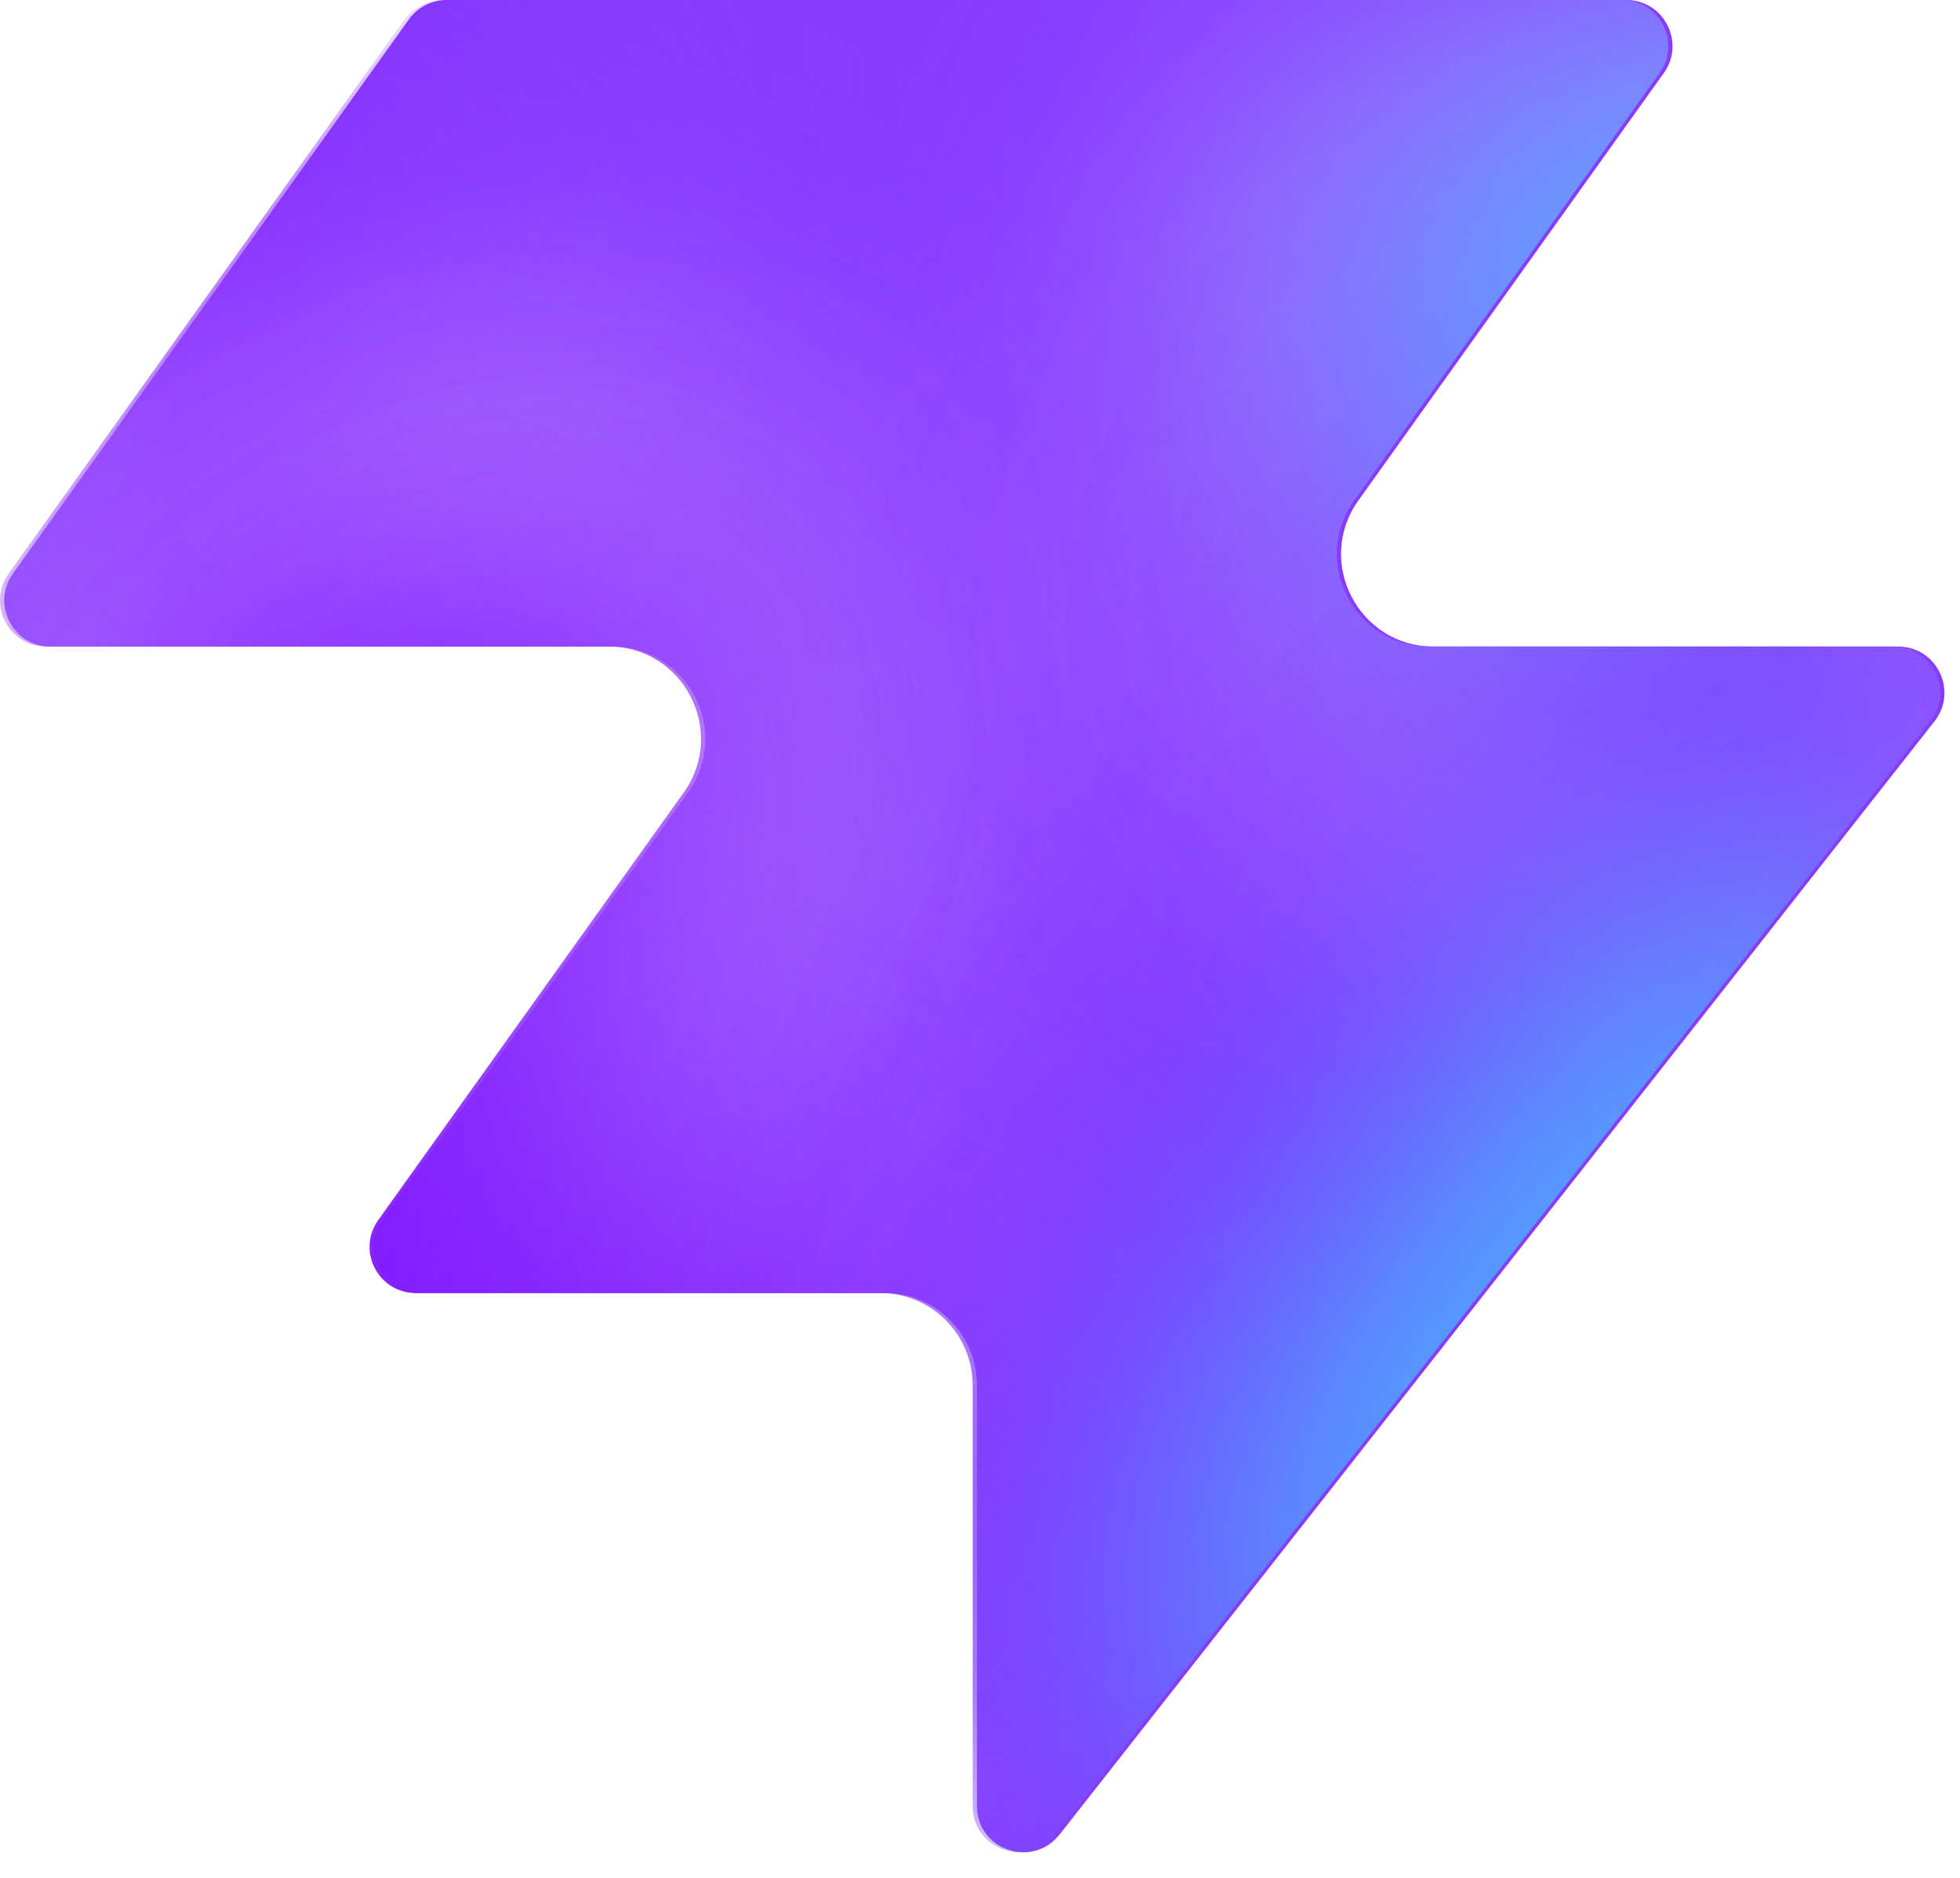
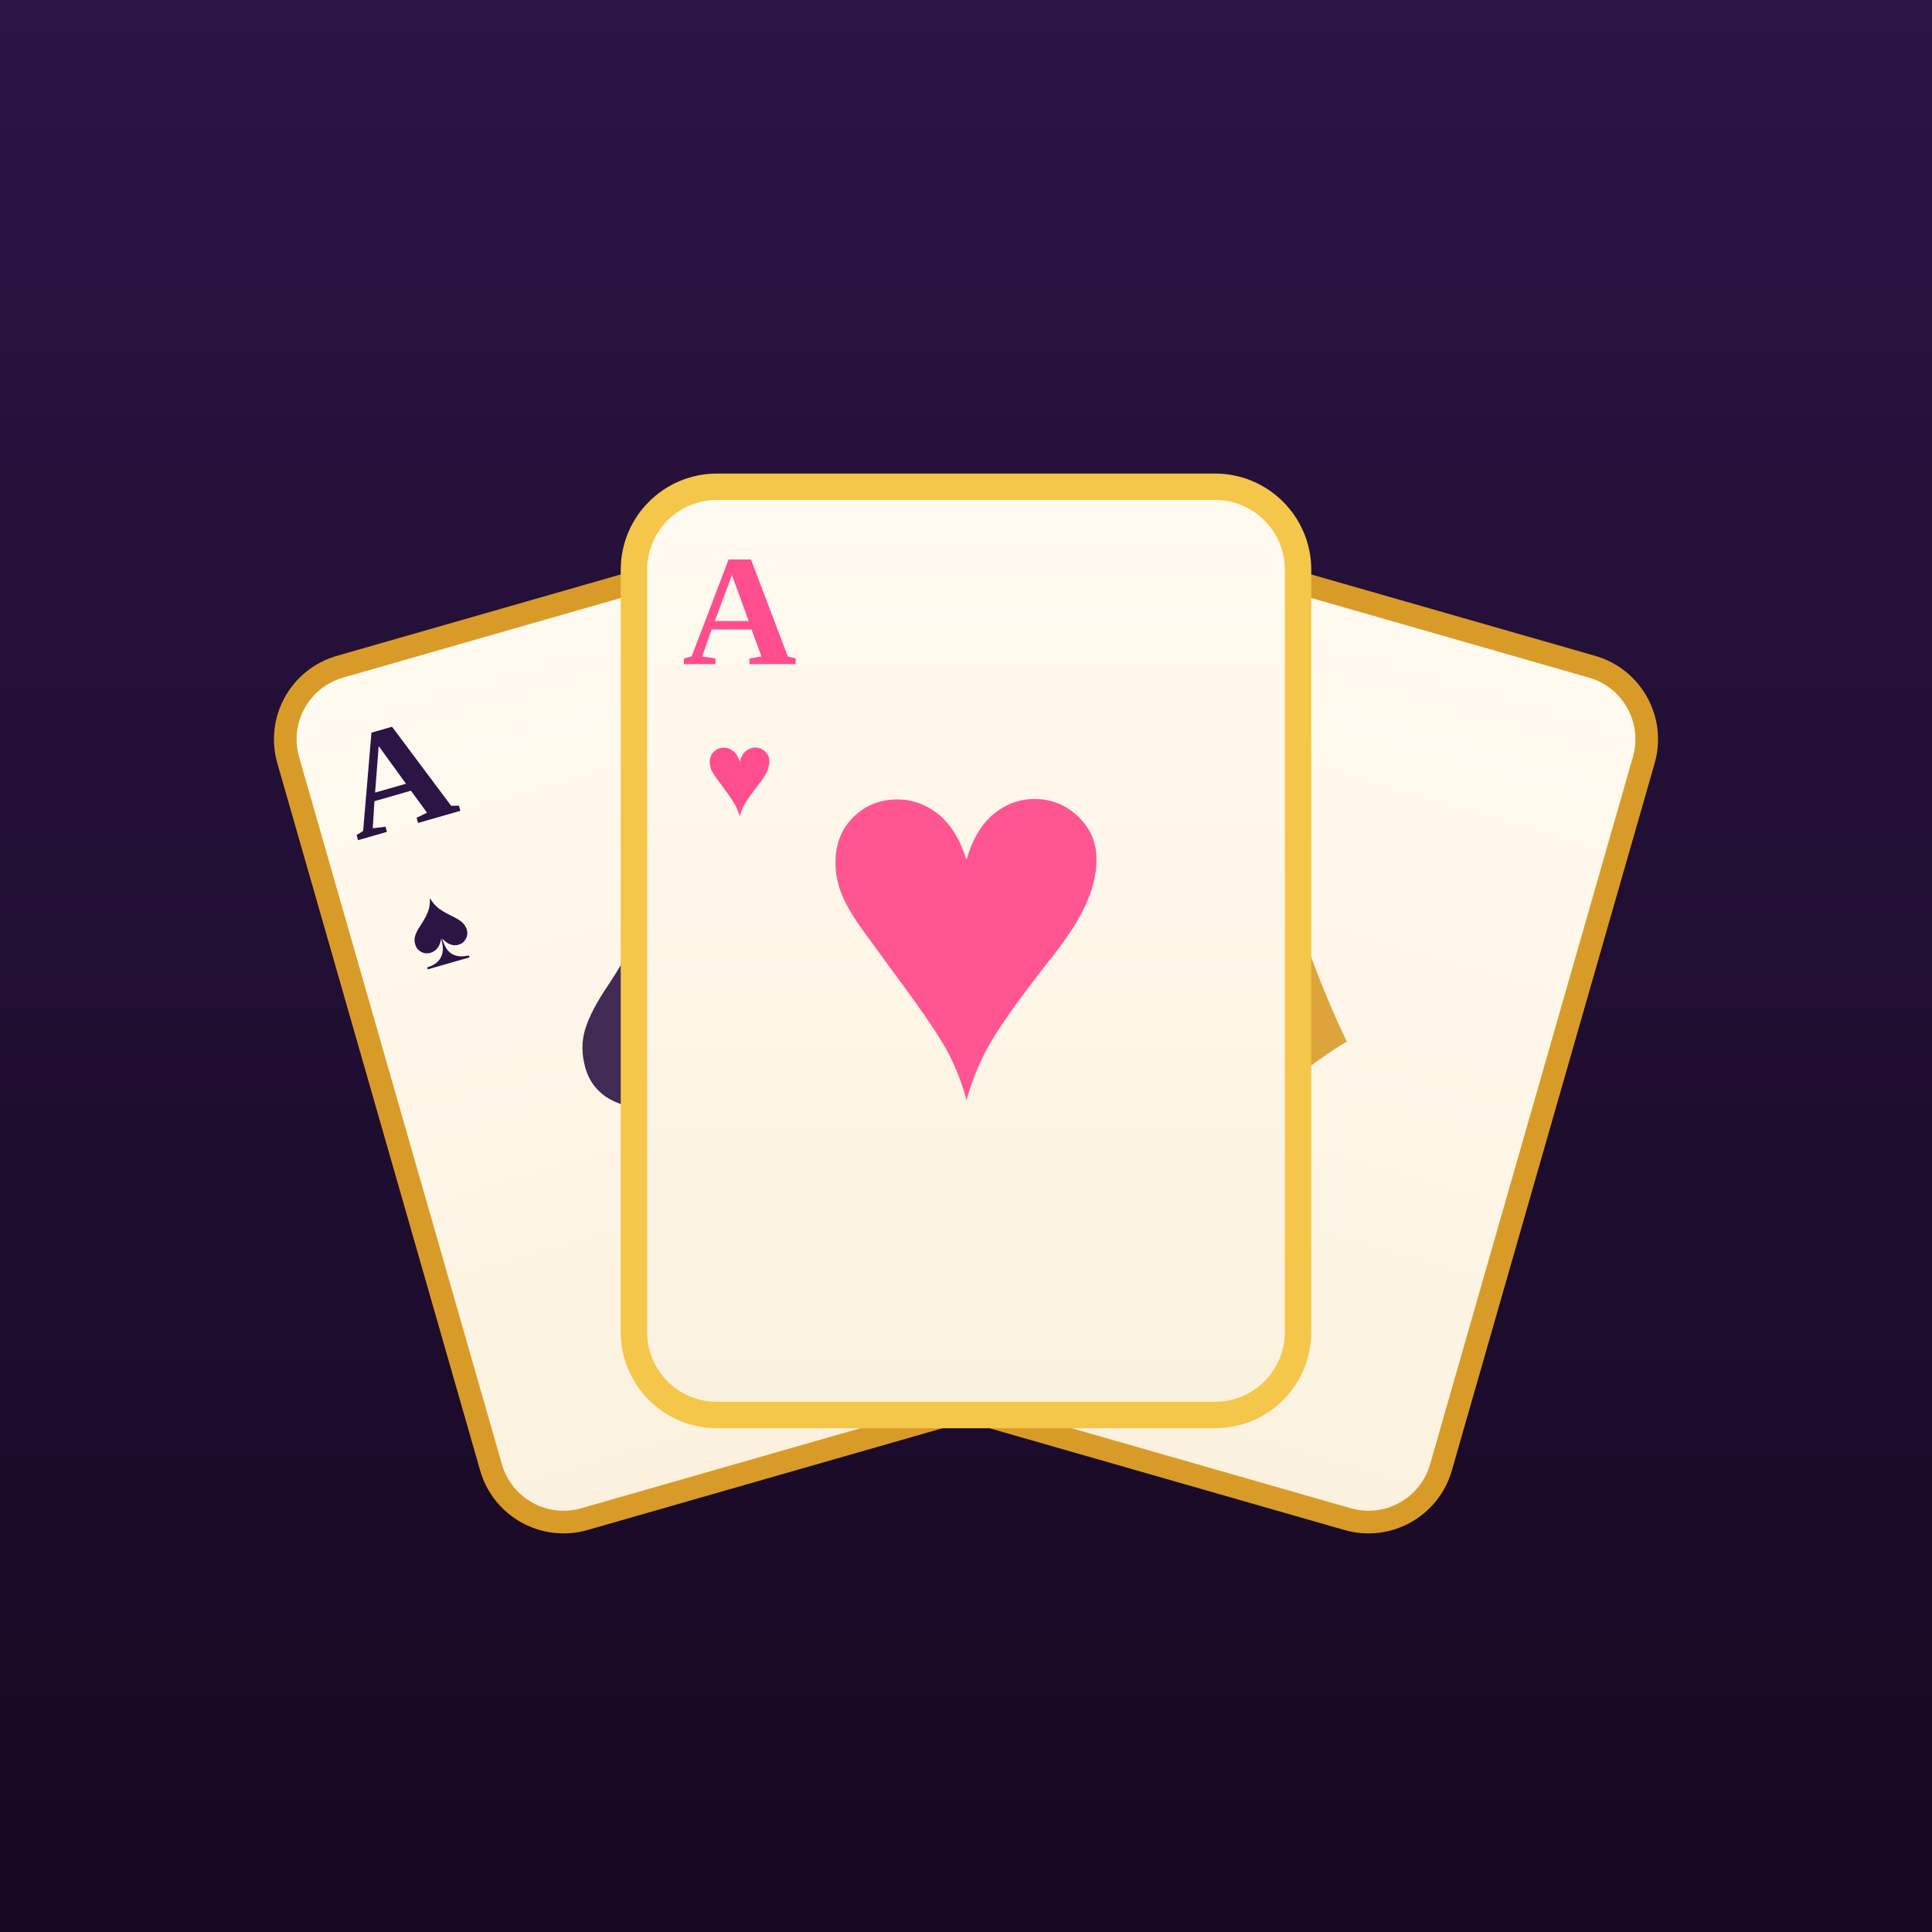
- <svg xmlns="http://www.w3.org/2000/svg" width="48" height="46" fill="none" viewBox="0 0 48 46">
-   <path fill="#863bff" d="M25.946 44.938c-.664.845-2.021.375-2.021-.698V33.937a2.26 2.26 0 0 0-2.262-2.262H10.287c-.92 0-1.456-1.04-.92-1.788l7.48-10.471c1.07-1.497 0-3.578-1.842-3.578H1.237c-.92 0-1.456-1.04-.92-1.788L10.013.474c.214-.297.556-.474.92-.474h28.894c.92 0 1.456 1.04.92 1.788l-7.48 10.471c-1.07 1.498 0 3.579 1.842 3.579h11.377c.943 0 1.473 1.088.89 1.83L25.947 44.94z" style="fill:#863bff;fill:color(display-p3 .525 .23 1);fill-opacity:1" />
-   <mask id="a" width="48" height="46" x="0" y="0" maskUnits="userSpaceOnUse" style="mask-type:alpha">
-     <path fill="#000" d="M25.842 44.938c-.664.844-2.021.375-2.021-.698V33.937a2.26 2.26 0 0 0-2.262-2.262H10.183c-.92 0-1.456-1.04-.92-1.788l7.48-10.471c1.07-1.498 0-3.579-1.842-3.579H1.133c-.92 0-1.456-1.04-.92-1.787L9.91.473c.214-.297.556-.474.92-.474h28.894c.92 0 1.456 1.04.92 1.788l-7.48 10.471c-1.07 1.498 0 3.578 1.842 3.578h11.377c.943 0 1.473 1.088.89 1.832L25.843 44.94z" style="fill:#000;fill-opacity:1" />
-   </mask>
-   <g mask="url(#a)">
-     <g filter="url(#b)">
-       <ellipse cx="5.508" cy="14.704" fill="#ede6ff" rx="5.508" ry="14.704" style="fill:#ede6ff;fill:color(display-p3 .927 .903 1);fill-opacity:1" transform="matrix(.00324 1 1 -.00324 -4.47 31.516)" />
+ <svg xmlns="http://www.w3.org/2000/svg" width="512" height="512" viewBox="0 0 512 512">
+   <defs>
+     <linearGradient id="bg" x1="0" y1="0" x2="0" y2="1">
+       <stop offset="0" stop-color="#2c1444" />
+       <stop offset="1" stop-color="#160821" />
+     </linearGradient>
+     <linearGradient id="cardFront" x1="0" y1="0" x2="0" y2="1">
+       <stop offset="0" stop-color="#fffaf0" />
+       <stop offset="1" stop-color="#fbf1de" />
+     </linearGradient>
+   </defs>
+   <rect width="512" height="512" fill="url(#bg)" />
+   <g font-family="Georgia, 'Times New Roman', serif" text-anchor="middle">
+     <g transform="translate(184,272) rotate(-16)">
+       <rect x="-84" y="-117.5" width="168" height="235" rx="20" fill="url(#cardFront)" stroke="#d99b28" stroke-width="6" />
+       <text x="-58" y="-72" font-size="40" font-weight="700" fill="#2c1444">A</text>
+       <text x="-58" y="-34" font-size="30" fill="#2c1444">♠</text>
+       <text x="0" y="34" font-size="130" fill="#2c1444" opacity="0.9">♠</text>
    </g>
-     <g filter="url(#c)">
-       <ellipse cx="10.399" cy="29.851" fill="#ede6ff" rx="10.399" ry="29.851" style="fill:#ede6ff;fill:color(display-p3 .927 .903 1);fill-opacity:1" transform="matrix(.00324 1 1 -.00324 -39.328 7.883)" />
+     <g transform="translate(328,272) rotate(16)">
+       <rect x="-84" y="-117.5" width="168" height="235" rx="20" fill="url(#cardFront)" stroke="#d99b28" stroke-width="6" />
+       <text x="-58" y="-72" font-size="40" font-weight="700" fill="#d99b28">A</text>
+       <text x="-58" y="-34" font-size="30" fill="#d99b28">♦</text>
+       <text x="0" y="34" font-size="130" fill="#d99b28" opacity="0.9">♦</text>
    </g>
-     <g filter="url(#d)">
-       <ellipse cx="5.508" cy="30.487" fill="#7e14ff" rx="5.508" ry="30.487" style="fill:#7e14ff;fill:color(display-p3 .492 .077 1);fill-opacity:1" transform="rotate(89.814 -25.913 -14.639)scale(1 -1)" />
-     </g>
-     <g filter="url(#e)">
-       <ellipse cx="5.508" cy="30.599" fill="#7e14ff" rx="5.508" ry="30.599" style="fill:#7e14ff;fill:color(display-p3 .492 .077 1);fill-opacity:1" transform="rotate(89.814 -32.644 -3.334)scale(1 -1)" />
-     </g>
-     <g filter="url(#f)">
-       <ellipse cx="5.508" cy="30.599" fill="#7e14ff" rx="5.508" ry="30.599" style="fill:#7e14ff;fill:color(display-p3 .492 .077 1);fill-opacity:1" transform="matrix(.00324 1 1 -.00324 -34.34 30.47)" />
-     </g>
-     <g filter="url(#g)">
-       <ellipse cx="14.072" cy="22.078" fill="#ede6ff" rx="14.072" ry="22.078" style="fill:#ede6ff;fill:color(display-p3 .927 .903 1);fill-opacity:1" transform="rotate(93.35 24.506 48.493)scale(-1 1)" />
-     </g>
-     <g filter="url(#h)">
-       <ellipse cx="3.47" cy="21.501" fill="#7e14ff" rx="3.47" ry="21.501" style="fill:#7e14ff;fill:color(display-p3 .492 .077 1);fill-opacity:1" transform="rotate(89.009 28.708 47.59)scale(-1 1)" />
-     </g>
-     <g filter="url(#i)">
-       <ellipse cx="3.47" cy="21.501" fill="#7e14ff" rx="3.47" ry="21.501" style="fill:#7e14ff;fill:color(display-p3 .492 .077 1);fill-opacity:1" transform="rotate(89.009 28.708 47.59)scale(-1 1)" />
-     </g>
-     <g filter="url(#j)">
-       <ellipse cx=".387" cy="8.972" fill="#7e14ff" rx="4.407" ry="29.108" style="fill:#7e14ff;fill:color(display-p3 .492 .077 1);fill-opacity:1" transform="rotate(39.51 .387 8.972)" />
-     </g>
-     <g filter="url(#k)">
-       <ellipse cx="47.523" cy="-6.092" fill="#7e14ff" rx="4.407" ry="29.108" style="fill:#7e14ff;fill:color(display-p3 .492 .077 1);fill-opacity:1" transform="rotate(37.892 47.523 -6.092)" />
-     </g>
-     <g filter="url(#l)">
-       <ellipse cx="41.412" cy="6.333" fill="#47bfff" rx="5.971" ry="9.665" style="fill:#47bfff;fill:color(display-p3 .28 .748 1);fill-opacity:1" transform="rotate(37.892 41.412 6.333)" />
-     </g>
-     <g filter="url(#m)">
-       <ellipse cx="-1.879" cy="38.332" fill="#7e14ff" rx="4.407" ry="29.108" style="fill:#7e14ff;fill:color(display-p3 .492 .077 1);fill-opacity:1" transform="rotate(37.892 -1.88 38.332)" />
-     </g>
-     <g filter="url(#n)">
-       <ellipse cx="-1.879" cy="38.332" fill="#7e14ff" rx="4.407" ry="29.108" style="fill:#7e14ff;fill:color(display-p3 .492 .077 1);fill-opacity:1" transform="rotate(37.892 -1.88 38.332)" />
-     </g>
-     <g filter="url(#o)">
-       <ellipse cx="35.651" cy="29.907" fill="#7e14ff" rx="4.407" ry="29.108" style="fill:#7e14ff;fill:color(display-p3 .492 .077 1);fill-opacity:1" transform="rotate(37.892 35.651 29.907)" />
-     </g>
-     <g filter="url(#p)">
-       <ellipse cx="38.418" cy="32.4" fill="#47bfff" rx="5.971" ry="15.297" style="fill:#47bfff;fill:color(display-p3 .28 .748 1);fill-opacity:1" transform="rotate(37.892 38.418 32.4)" />
+     <g transform="translate(256,252)">
+       <rect x="-88" y="-123" width="176" height="246" rx="22" fill="url(#cardFront)" stroke="#f4c64a" stroke-width="7" />
+       <text x="-60" y="-76" font-size="42" font-weight="700" fill="#ff4e8e">A</text>
+       <text x="-60" y="-36" font-size="32" fill="#ff4e8e">♥</text>
+       <text x="0" y="38" font-size="140" fill="#ff4e8e" opacity="0.95">♥</text>
    </g>
  </g>
-   <defs>
-     <filter id="b" width="60.045" height="41.654" x="-19.77" y="16.149" color-interpolation-filters="sRGB" filterUnits="userSpaceOnUse">
-       <feFlood flood-opacity="0" result="BackgroundImageFix" />
-       <feBlend in="SourceGraphic" in2="BackgroundImageFix" result="shape" />
-       <feGaussianBlur result="effect1_foregroundBlur_2002_17158" stdDeviation="7.659" />
-     </filter>
-     <filter id="c" width="90.34" height="51.437" x="-54.613" y="-7.533" color-interpolation-filters="sRGB" filterUnits="userSpaceOnUse">
-       <feFlood flood-opacity="0" result="BackgroundImageFix" />
-       <feBlend in="SourceGraphic" in2="BackgroundImageFix" result="shape" />
-       <feGaussianBlur result="effect1_foregroundBlur_2002_17158" stdDeviation="7.659" />
-     </filter>
-     <filter id="d" width="79.355" height="29.4" x="-49.64" y="2.03" color-interpolation-filters="sRGB" filterUnits="userSpaceOnUse">
-       <feFlood flood-opacity="0" result="BackgroundImageFix" />
-       <feBlend in="SourceGraphic" in2="BackgroundImageFix" result="shape" />
-       <feGaussianBlur result="effect1_foregroundBlur_2002_17158" stdDeviation="4.596" />
-     </filter>
-     <filter id="e" width="79.579" height="29.4" x="-45.045" y="20.029" color-interpolation-filters="sRGB" filterUnits="userSpaceOnUse">
-       <feFlood flood-opacity="0" result="BackgroundImageFix" />
-       <feBlend in="SourceGraphic" in2="BackgroundImageFix" result="shape" />
-       <feGaussianBlur result="effect1_foregroundBlur_2002_17158" stdDeviation="4.596" />
-     </filter>
-     <filter id="f" width="79.579" height="29.4" x="-43.513" y="21.178" color-interpolation-filters="sRGB" filterUnits="userSpaceOnUse">
-       <feFlood flood-opacity="0" result="BackgroundImageFix" />
-       <feBlend in="SourceGraphic" in2="BackgroundImageFix" result="shape" />
-       <feGaussianBlur result="effect1_foregroundBlur_2002_17158" stdDeviation="4.596" />
-     </filter>
-     <filter id="g" width="74.749" height="58.852" x="15.756" y="-17.901" color-interpolation-filters="sRGB" filterUnits="userSpaceOnUse">
-       <feFlood flood-opacity="0" result="BackgroundImageFix" />
-       <feBlend in="SourceGraphic" in2="BackgroundImageFix" result="shape" />
-       <feGaussianBlur result="effect1_foregroundBlur_2002_17158" stdDeviation="7.659" />
-     </filter>
-     <filter id="h" width="61.377" height="25.362" x="23.548" y="2.284" color-interpolation-filters="sRGB" filterUnits="userSpaceOnUse">
-       <feFlood flood-opacity="0" result="BackgroundImageFix" />
-       <feBlend in="SourceGraphic" in2="BackgroundImageFix" result="shape" />
-       <feGaussianBlur result="effect1_foregroundBlur_2002_17158" stdDeviation="4.596" />
-     </filter>
-     <filter id="i" width="61.377" height="25.362" x="23.548" y="2.284" color-interpolation-filters="sRGB" filterUnits="userSpaceOnUse">
-       <feFlood flood-opacity="0" result="BackgroundImageFix" />
-       <feBlend in="SourceGraphic" in2="BackgroundImageFix" result="shape" />
-       <feGaussianBlur result="effect1_foregroundBlur_2002_17158" stdDeviation="4.596" />
-     </filter>
-     <filter id="j" width="56.045" height="63.649" x="-27.636" y="-22.853" color-interpolation-filters="sRGB" filterUnits="userSpaceOnUse">
-       <feFlood flood-opacity="0" result="BackgroundImageFix" />
-       <feBlend in="SourceGraphic" in2="BackgroundImageFix" result="shape" />
-       <feGaussianBlur result="effect1_foregroundBlur_2002_17158" stdDeviation="4.596" />
-     </filter>
-     <filter id="k" width="54.814" height="64.646" x="20.116" y="-38.415" color-interpolation-filters="sRGB" filterUnits="userSpaceOnUse">
-       <feFlood flood-opacity="0" result="BackgroundImageFix" />
-       <feBlend in="SourceGraphic" in2="BackgroundImageFix" result="shape" />
-       <feGaussianBlur result="effect1_foregroundBlur_2002_17158" stdDeviation="4.596" />
-     </filter>
-     <filter id="l" width="33.541" height="35.313" x="24.641" y="-11.323" color-interpolation-filters="sRGB" filterUnits="userSpaceOnUse">
-       <feFlood flood-opacity="0" result="BackgroundImageFix" />
-       <feBlend in="SourceGraphic" in2="BackgroundImageFix" result="shape" />
-       <feGaussianBlur result="effect1_foregroundBlur_2002_17158" stdDeviation="4.596" />
-     </filter>
-     <filter id="m" width="54.814" height="64.646" x="-29.286" y="6.009" color-interpolation-filters="sRGB" filterUnits="userSpaceOnUse">
-       <feFlood flood-opacity="0" result="BackgroundImageFix" />
-       <feBlend in="SourceGraphic" in2="BackgroundImageFix" result="shape" />
-       <feGaussianBlur result="effect1_foregroundBlur_2002_17158" stdDeviation="4.596" />
-     </filter>
-     <filter id="n" width="54.814" height="64.646" x="-29.286" y="6.009" color-interpolation-filters="sRGB" filterUnits="userSpaceOnUse">
-       <feFlood flood-opacity="0" result="BackgroundImageFix" />
-       <feBlend in="SourceGraphic" in2="BackgroundImageFix" result="shape" />
-       <feGaussianBlur result="effect1_foregroundBlur_2002_17158" stdDeviation="4.596" />
-     </filter>
-     <filter id="o" width="54.814" height="64.646" x="8.244" y="-2.416" color-interpolation-filters="sRGB" filterUnits="userSpaceOnUse">
-       <feFlood flood-opacity="0" result="BackgroundImageFix" />
-       <feBlend in="SourceGraphic" in2="BackgroundImageFix" result="shape" />
-       <feGaussianBlur result="effect1_foregroundBlur_2002_17158" stdDeviation="4.596" />
-     </filter>
-     <filter id="p" width="39.409" height="43.623" x="18.713" y="10.588" color-interpolation-filters="sRGB" filterUnits="userSpaceOnUse">
-       <feFlood flood-opacity="0" result="BackgroundImageFix" />
-       <feBlend in="SourceGraphic" in2="BackgroundImageFix" result="shape" />
-       <feGaussianBlur result="effect1_foregroundBlur_2002_17158" stdDeviation="4.596" />
-     </filter>
-   </defs>
</svg>
